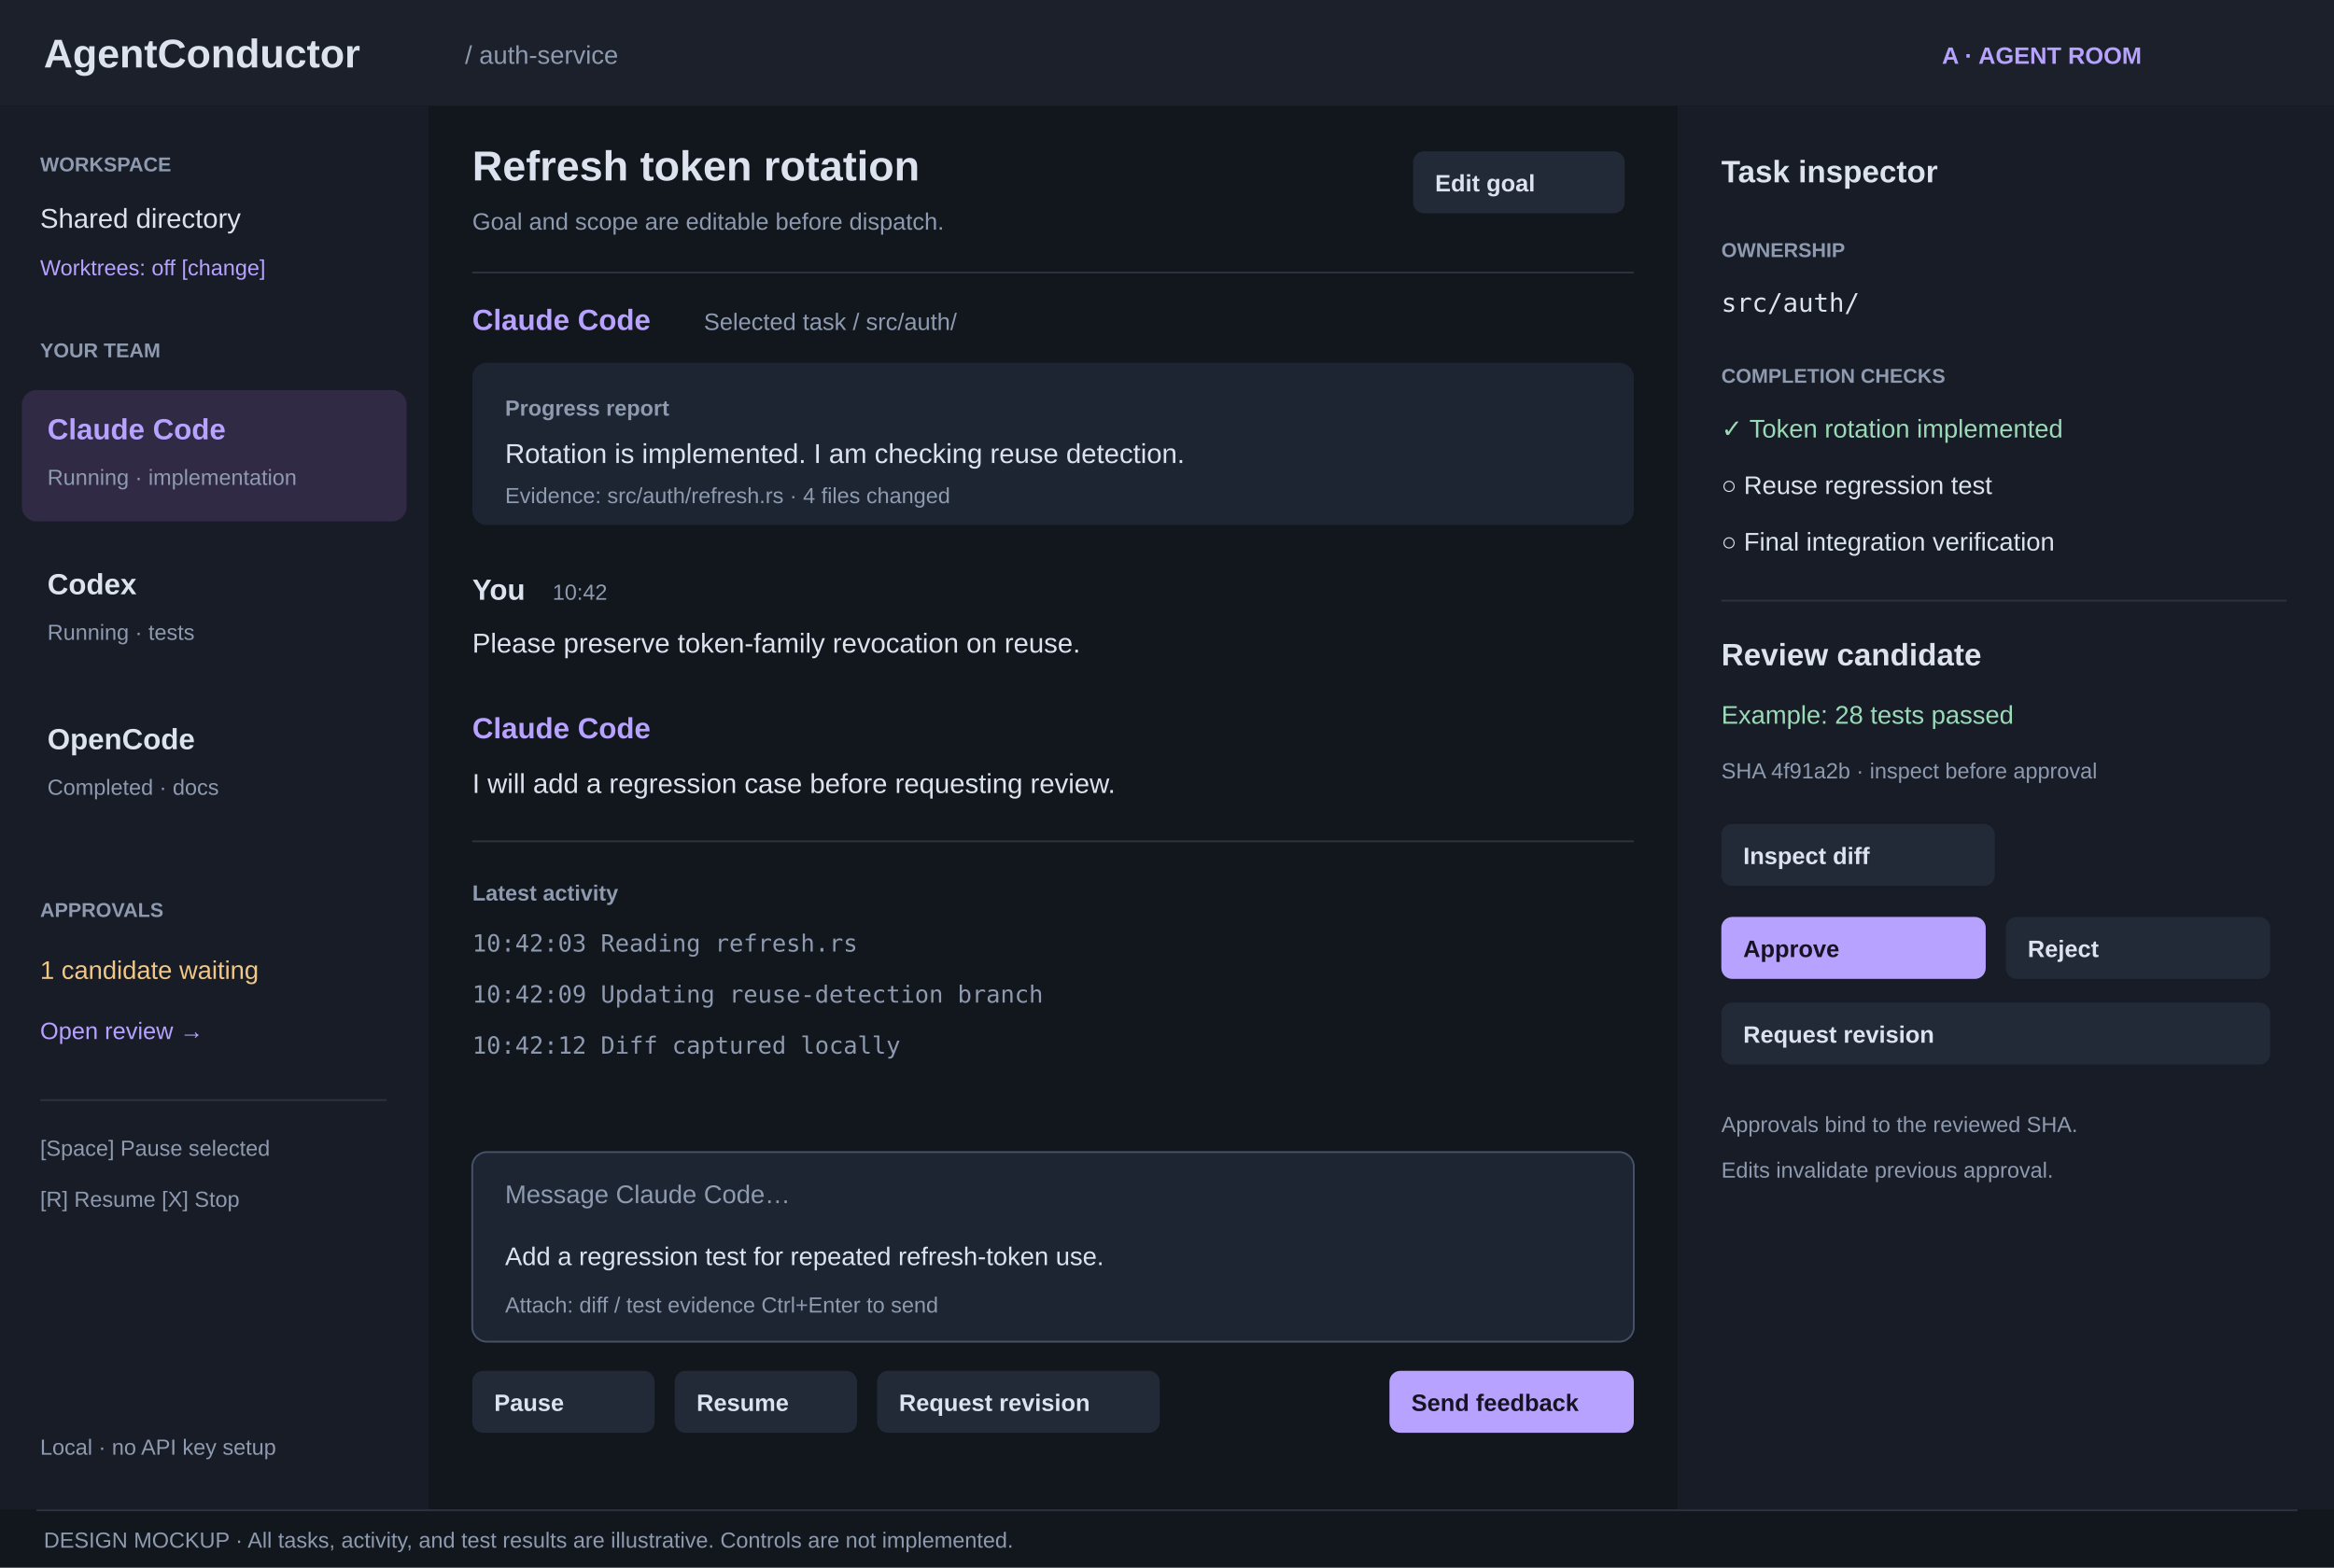
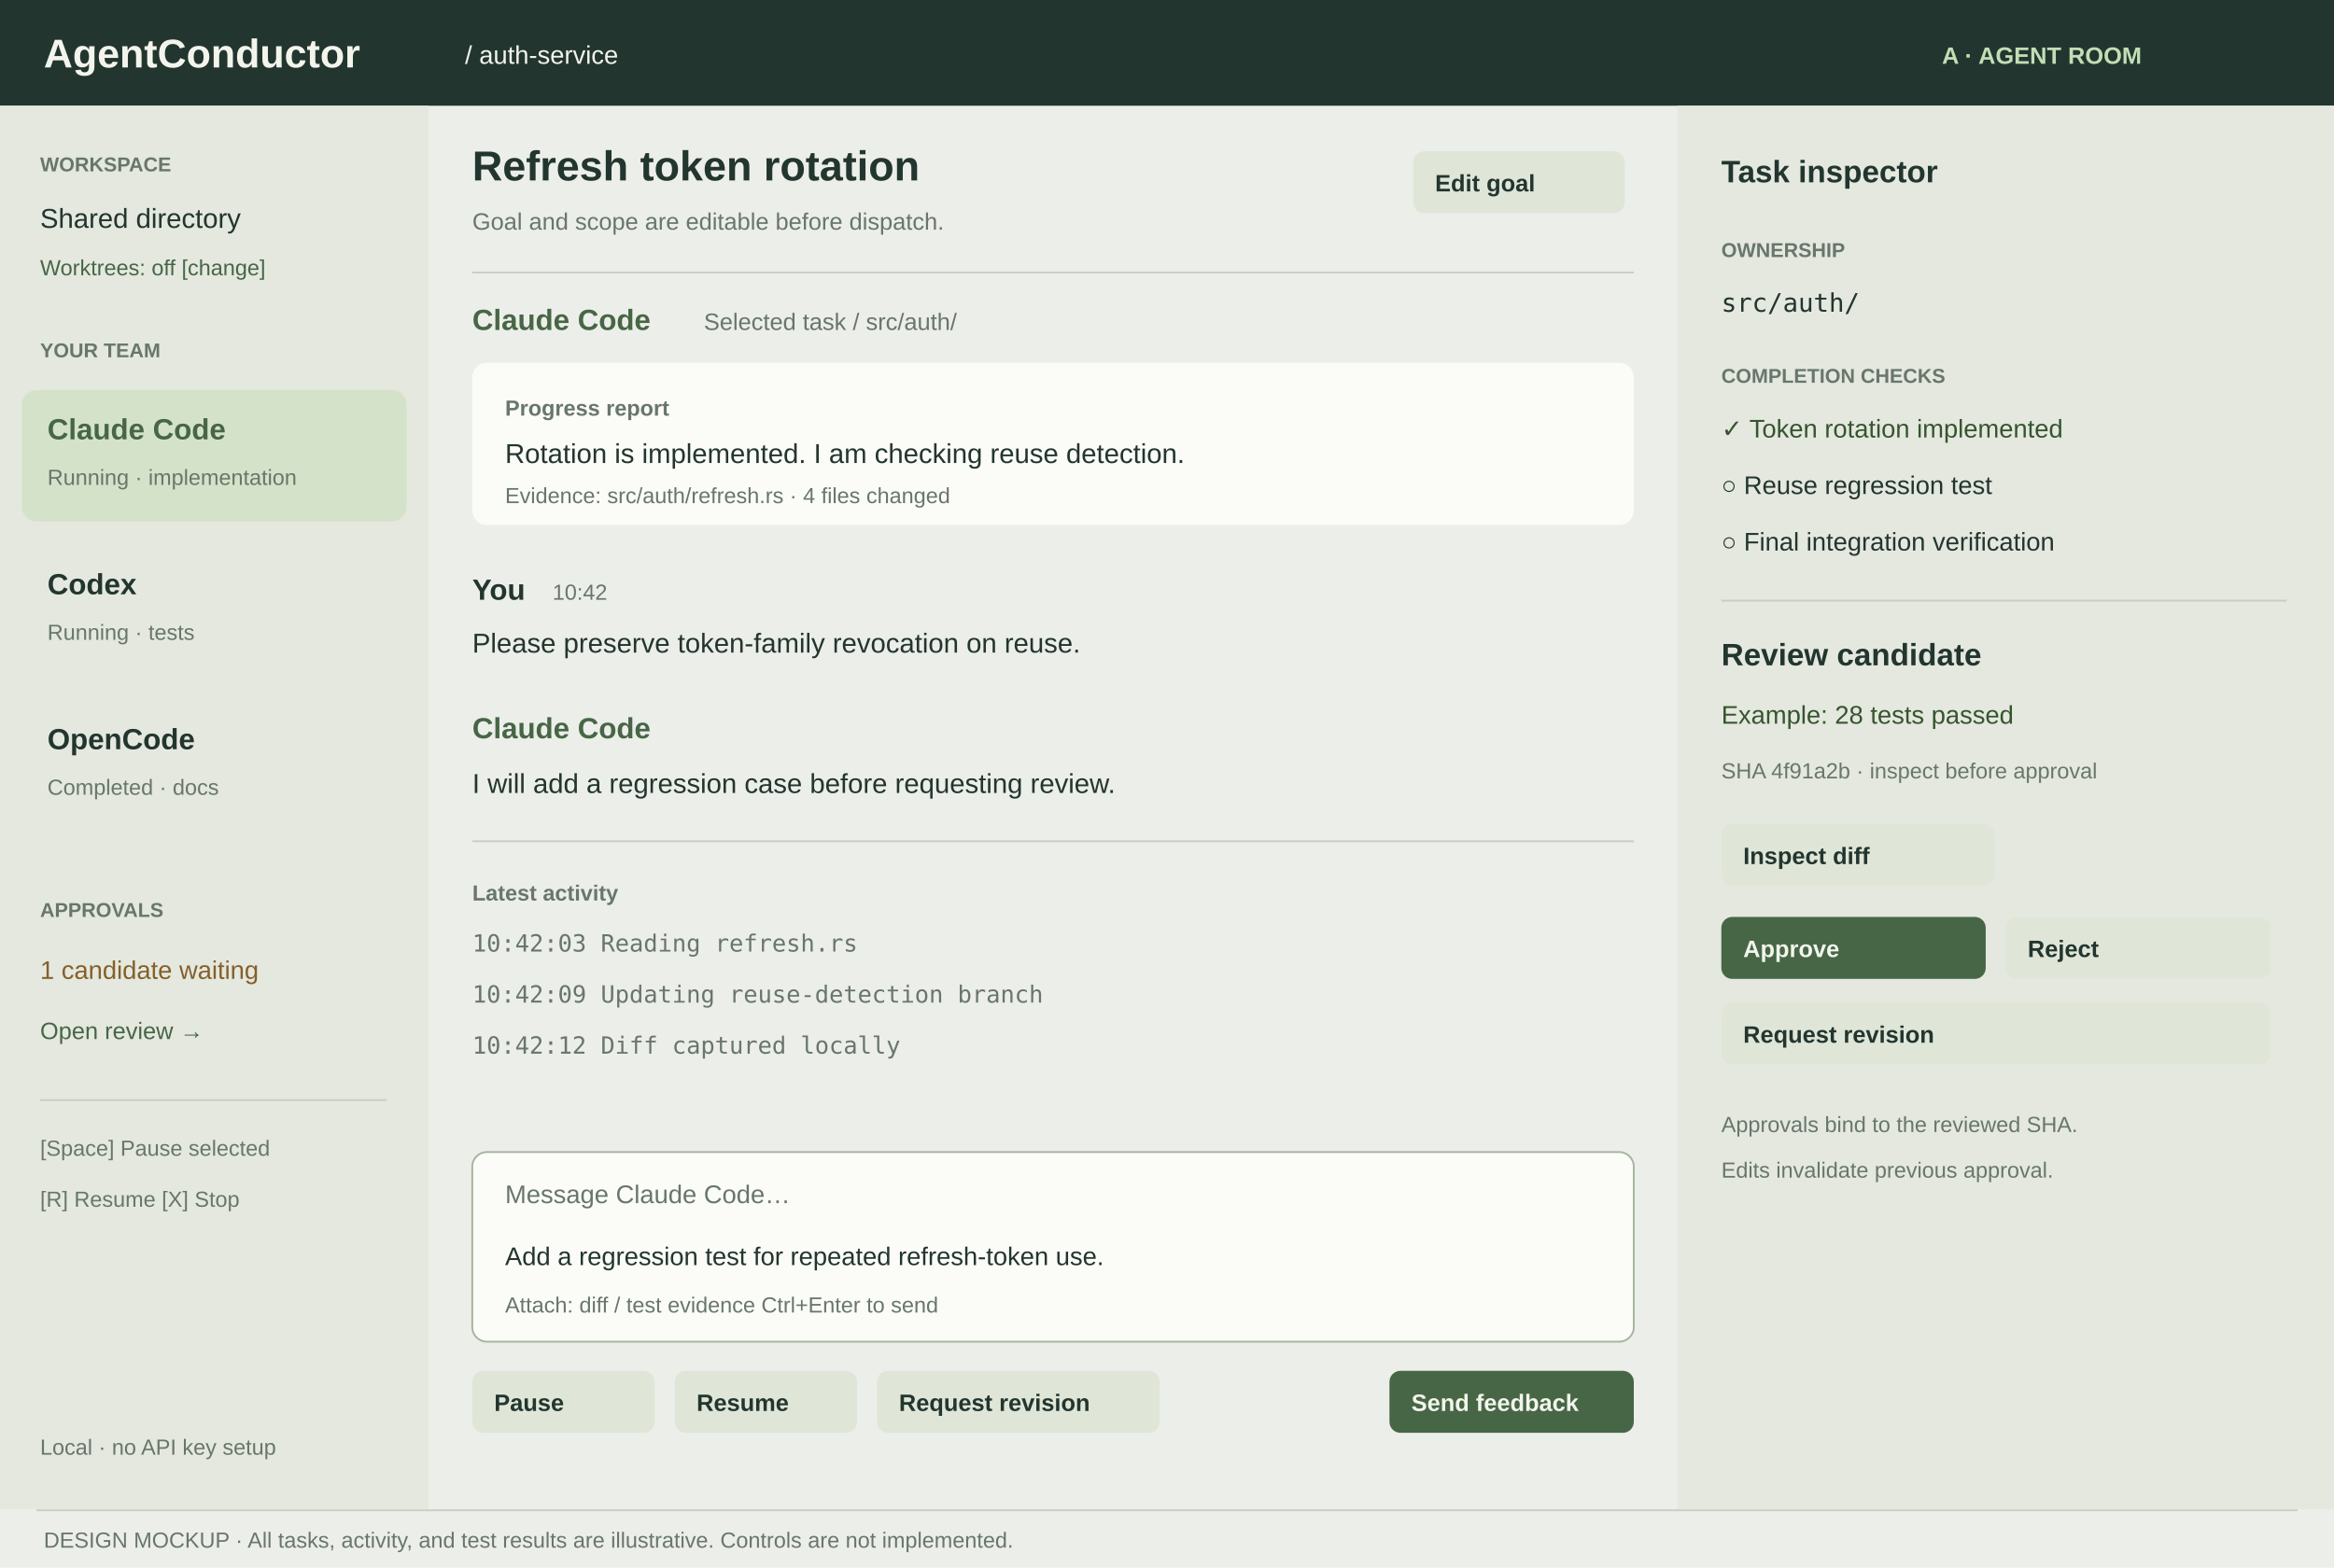
<svg xmlns="http://www.w3.org/2000/svg" width="1280" height="860" viewBox="0 0 1280 860" role="img" aria-labelledby="title">
-   <rect width="1280" height="860" fill="#12161d" />
+   <rect width="1280" height="860" fill="#eceee9" />
  <g font-family="Arial, Helvetica, sans-serif">
-     <rect x="0" y="0" width="1280" height="58" rx="0" fill="#1b202b" />
-     <text x="24" y="37" font-size="22" fill="#dce3ee" font-weight="700">AgentConductor</text>
-     <text x="255" y="35" font-size="14" fill="#8e9aaf">/ auth-service</text>
-     <text x="1065" y="35" font-size="13" fill="#b7a2ff" font-weight="700">A · AGENT ROOM</text>
-     <rect x="0" y="58" width="235" height="770" rx="0" fill="#171c26" />
-     <text x="22" y="94" font-size="11" fill="#8e9aaf" font-weight="700">WORKSPACE</text>
-     <text x="22" y="125" font-size="15" fill="#dce3ee">Shared directory</text>
-     <text x="22" y="151" font-size="12" fill="#b7a2ff">Worktrees: off   [change]</text>
-     <text x="22" y="196" font-size="11" fill="#8e9aaf" font-weight="700">YOUR TEAM</text>
-     <rect x="12" y="214" width="211" height="72" rx="8" fill="#302a45" />
-     <text x="26" y="241" font-size="16" fill="#b7a2ff" font-weight="700">Claude Code</text>
-     <text x="26" y="266" font-size="12" fill="#8e9aaf">Running · implementation</text>
-     <text x="26" y="326" font-size="16" fill="#dce3ee" font-weight="700">Codex</text>
-     <text x="26" y="351" font-size="12" fill="#8e9aaf">Running · tests</text>
-     <text x="26" y="411" font-size="16" fill="#dce3ee" font-weight="700">OpenCode</text>
-     <text x="26" y="436" font-size="12" fill="#8e9aaf">Completed · docs</text>
-     <text x="22" y="503" font-size="11" fill="#8e9aaf" font-weight="700">APPROVALS</text>
-     <text x="22" y="537" font-size="14" fill="#f2c786">1 candidate waiting</text>
-     <text x="22" y="570" font-size="13" fill="#b7a2ff">Open review →</text>
-     <rect x="22" y="603" width="190" height="1" rx="0" fill="#2b3341" />
-     <text x="22" y="634" font-size="12" fill="#8e9aaf">[Space] Pause selected</text>
-     <text x="22" y="662" font-size="12" fill="#8e9aaf">[R] Resume  [X] Stop</text>
-     <text x="22" y="798" font-size="12" fill="#8e9aaf">Local · no API key setup</text>
-     <text x="259" y="99" font-size="23" fill="#dce3ee" font-weight="700">Refresh token rotation</text>
-     <text x="259" y="126" font-size="13" fill="#8e9aaf">Goal and scope are editable before dispatch.</text>
-     <rect x="775" y="83" width="116" height="34" rx="6" fill="#222a38" />
-     <text x="787" y="105" font-size="13" fill="#dce3ee" font-weight="700">Edit goal</text>
-     <rect x="259" y="149" width="637" height="1" rx="0" fill="#2b3341" />
-     <text x="259" y="181" font-size="16" fill="#b7a2ff" font-weight="700">Claude Code</text>
-     <text x="386" y="181" font-size="13" fill="#8e9aaf">Selected task / src/auth/</text>
-     <rect x="259" y="199" width="637" height="89" rx="8" fill="#1c2531" />
-     <text x="277" y="228" font-size="12" fill="#8e9aaf" font-weight="700">Progress report</text>
-     <text x="277" y="254" font-size="15" fill="#dce3ee">Rotation is implemented. I am checking reuse detection.</text>
-     <text x="277" y="276" font-size="12" fill="#8e9aaf">Evidence: src/auth/refresh.rs · 4 files changed</text>
-     <text x="259" y="329" font-size="16" fill="#dce3ee" font-weight="700">You</text>
-     <text x="303" y="329" font-size="12" fill="#8e9aaf">10:42</text>
-     <text x="259" y="358" font-size="15" fill="#dce3ee">Please preserve token-family revocation on reuse.</text>
-     <text x="259" y="405" font-size="16" fill="#b7a2ff" font-weight="700">Claude Code</text>
-     <text x="259" y="435" font-size="15" fill="#dce3ee">I will add a regression case before requesting review.</text>
-     <rect x="259" y="461" width="637" height="1" rx="0" fill="#2b3341" />
-     <text x="259" y="494" font-size="12" fill="#8e9aaf" font-weight="700">Latest activity</text>
-     <text x="259" y="522" font-size="13" fill="#8e9aaf" font-family="Menlo, Consolas, monospace">10:42:03  Reading refresh.rs</text>
-     <text x="259" y="550" font-size="13" fill="#8e9aaf" font-family="Menlo, Consolas, monospace">10:42:09  Updating reuse-detection branch</text>
-     <text x="259" y="578" font-size="13" fill="#8e9aaf" font-family="Menlo, Consolas, monospace">10:42:12  Diff captured locally</text>
-     <rect x="259" y="632" width="637" height="104" rx="8" fill="#1c2531" stroke="#46516a" />
-     <text x="277" y="660" font-size="14" fill="#8e9aaf">Message Claude Code…</text>
-     <text x="277" y="694" font-size="14" fill="#dce3ee">Add a regression test for repeated refresh-token use.</text>
-     <text x="277" y="720" font-size="12" fill="#8e9aaf">Attach: diff / test evidence     Ctrl+Enter to send</text>
-     <rect x="259" y="752" width="100" height="34" rx="6" fill="#222a38" />
-     <text x="271" y="774" font-size="13" fill="#dce3ee" font-weight="700">Pause</text>
-     <rect x="370" y="752" width="100" height="34" rx="6" fill="#222a38" />
-     <text x="382" y="774" font-size="13" fill="#dce3ee" font-weight="700">Resume</text>
-     <rect x="481" y="752" width="155" height="34" rx="6" fill="#222a38" />
-     <text x="493" y="774" font-size="13" fill="#dce3ee" font-weight="700">Request revision</text>
-     <rect x="762" y="752" width="134" height="34" rx="6" fill="#b7a2ff" />
-     <text x="774" y="774" font-size="13" fill="#171323" font-weight="700">Send feedback</text>
-     <rect x="920" y="58" width="360" height="770" rx="0" fill="#171c26" />
-     <text x="944" y="100" font-size="17" fill="#dce3ee" font-weight="700">Task inspector</text>
-     <text x="944" y="141" font-size="11" fill="#8e9aaf" font-weight="700">OWNERSHIP</text>
-     <text x="944" y="171" font-size="14" fill="#dce3ee" font-family="Menlo, Consolas, monospace">src/auth/</text>
-     <text x="944" y="210" font-size="11" fill="#8e9aaf" font-weight="700">COMPLETION CHECKS</text>
-     <text x="944" y="240" font-size="14" fill="#9bdab7">✓ Token rotation implemented</text>
-     <text x="944" y="271" font-size="14" fill="#dce3ee">○ Reuse regression test</text>
-     <text x="944" y="302" font-size="14" fill="#dce3ee">○ Final integration verification</text>
-     <rect x="944" y="329" width="310" height="1" rx="0" fill="#2b3341" />
-     <text x="944" y="365" font-size="17" fill="#dce3ee" font-weight="700">Review candidate</text>
-     <text x="944" y="397" font-size="14" fill="#9bdab7">Example: 28 tests passed</text>
-     <text x="944" y="427" font-size="12" fill="#8e9aaf">SHA 4f91a2b · inspect before approval</text>
-     <rect x="944" y="452" width="150" height="34" rx="6" fill="#222a38" />
-     <text x="956" y="474" font-size="13" fill="#dce3ee" font-weight="700">Inspect diff</text>
-     <rect x="944" y="503" width="145" height="34" rx="6" fill="#b7a2ff" />
-     <text x="956" y="525" font-size="13" fill="#171323" font-weight="700">Approve</text>
-     <rect x="1100" y="503" width="145" height="34" rx="6" fill="#222a38" />
-     <text x="1112" y="525" font-size="13" fill="#dce3ee" font-weight="700">Reject</text>
-     <rect x="944" y="550" width="301" height="34" rx="6" fill="#222a38" />
-     <text x="956" y="572" font-size="13" fill="#dce3ee" font-weight="700">Request revision</text>
-     <text x="944" y="621" font-size="12" fill="#8e9aaf">Approvals bind to the reviewed SHA.</text>
-     <text x="944" y="646" font-size="12" fill="#8e9aaf">Edits invalidate previous approval.</text>
-     <rect x="20" y="828" width="1240" height="1" rx="0" fill="#2b3341" />
-     <text x="24" y="849" font-size="12" fill="#8e9aaf">DESIGN MOCKUP · All tasks, activity, and test results are illustrative. Controls are not implemented.</text>
+     <rect x="0" y="0" width="1280" height="58" rx="0" fill="#23352f" />
+     <text x="24" y="37" font-size="22" fill="#f3f5ed" font-weight="700">AgentConductor</text>
+     <text x="255" y="35" font-size="14" fill="#f3f5ed">/ auth-service</text>
+     <text x="1065" y="35" font-size="13" fill="#c3deb5" font-weight="700">A · AGENT ROOM</text>
+     <rect x="0" y="58" width="235" height="770" rx="0" fill="#e4e8df" />
+     <text x="22" y="94" font-size="11" fill="#68766c" font-weight="700">WORKSPACE</text>
+     <text x="22" y="125" font-size="15" fill="#23352f">Shared directory</text>
+     <text x="22" y="151" font-size="12" fill="#476646">Worktrees: off   [change]</text>
+     <text x="22" y="196" font-size="11" fill="#68766c" font-weight="700">YOUR TEAM</text>
+     <rect x="12" y="214" width="211" height="72" rx="8" fill="#d4e2c9" />
+     <text x="26" y="241" font-size="16" fill="#476646" font-weight="700">Claude Code</text>
+     <text x="26" y="266" font-size="12" fill="#68766c">Running · implementation</text>
+     <text x="26" y="326" font-size="16" fill="#23352f" font-weight="700">Codex</text>
+     <text x="26" y="351" font-size="12" fill="#68766c">Running · tests</text>
+     <text x="26" y="411" font-size="16" fill="#23352f" font-weight="700">OpenCode</text>
+     <text x="26" y="436" font-size="12" fill="#68766c">Completed · docs</text>
+     <text x="22" y="503" font-size="11" fill="#68766c" font-weight="700">APPROVALS</text>
+     <text x="22" y="537" font-size="14" fill="#84602a">1 candidate waiting</text>
+     <text x="22" y="570" font-size="13" fill="#476646">Open review →</text>
+     <rect x="22" y="603" width="190" height="1" rx="0" fill="#c8cfc2" />
+     <text x="22" y="634" font-size="12" fill="#68766c">[Space] Pause selected</text>
+     <text x="22" y="662" font-size="12" fill="#68766c">[R] Resume  [X] Stop</text>
+     <text x="22" y="798" font-size="12" fill="#68766c">Local · no API key setup</text>
+     <text x="259" y="99" font-size="23" fill="#23352f" font-weight="700">Refresh token rotation</text>
+     <text x="259" y="126" font-size="13" fill="#68766c">Goal and scope are editable before dispatch.</text>
+     <rect x="775" y="83" width="116" height="34" rx="6" fill="#dfe6d8" />
+     <text x="787" y="105" font-size="13" fill="#23352f" font-weight="700">Edit goal</text>
+     <rect x="259" y="149" width="637" height="1" rx="0" fill="#c8cfc2" />
+     <text x="259" y="181" font-size="16" fill="#476646" font-weight="700">Claude Code</text>
+     <text x="386" y="181" font-size="13" fill="#68766c">Selected task / src/auth/</text>
+     <rect x="259" y="199" width="637" height="89" rx="8" fill="#fbfcf7" />
+     <text x="277" y="228" font-size="12" fill="#68766c" font-weight="700">Progress report</text>
+     <text x="277" y="254" font-size="15" fill="#23352f">Rotation is implemented. I am checking reuse detection.</text>
+     <text x="277" y="276" font-size="12" fill="#68766c">Evidence: src/auth/refresh.rs · 4 files changed</text>
+     <text x="259" y="329" font-size="16" fill="#23352f" font-weight="700">You</text>
+     <text x="303" y="329" font-size="12" fill="#68766c">10:42</text>
+     <text x="259" y="358" font-size="15" fill="#23352f">Please preserve token-family revocation on reuse.</text>
+     <text x="259" y="405" font-size="16" fill="#476646" font-weight="700">Claude Code</text>
+     <text x="259" y="435" font-size="15" fill="#23352f">I will add a regression case before requesting review.</text>
+     <rect x="259" y="461" width="637" height="1" rx="0" fill="#c8cfc2" />
+     <text x="259" y="494" font-size="12" fill="#68766c" font-weight="700">Latest activity</text>
+     <text x="259" y="522" font-size="13" fill="#68766c" font-family="Menlo, Consolas, monospace">10:42:03  Reading refresh.rs</text>
+     <text x="259" y="550" font-size="13" fill="#68766c" font-family="Menlo, Consolas, monospace">10:42:09  Updating reuse-detection branch</text>
+     <text x="259" y="578" font-size="13" fill="#68766c" font-family="Menlo, Consolas, monospace">10:42:12  Diff captured locally</text>
+     <rect x="259" y="632" width="637" height="104" rx="8" fill="#fbfcf7" stroke="#a6b49f" />
+     <text x="277" y="660" font-size="14" fill="#68766c">Message Claude Code…</text>
+     <text x="277" y="694" font-size="14" fill="#23352f">Add a regression test for repeated refresh-token use.</text>
+     <text x="277" y="720" font-size="12" fill="#68766c">Attach: diff / test evidence     Ctrl+Enter to send</text>
+     <rect x="259" y="752" width="100" height="34" rx="6" fill="#dfe6d8" />
+     <text x="271" y="774" font-size="13" fill="#23352f" font-weight="700">Pause</text>
+     <rect x="370" y="752" width="100" height="34" rx="6" fill="#dfe6d8" />
+     <text x="382" y="774" font-size="13" fill="#23352f" font-weight="700">Resume</text>
+     <rect x="481" y="752" width="155" height="34" rx="6" fill="#dfe6d8" />
+     <text x="493" y="774" font-size="13" fill="#23352f" font-weight="700">Request revision</text>
+     <rect x="762" y="752" width="134" height="34" rx="6" fill="#476646" />
+     <text x="774" y="774" font-size="13" fill="#f2f5ec" font-weight="700">Send feedback</text>
+     <rect x="920" y="58" width="360" height="770" rx="0" fill="#e4e8df" />
+     <text x="944" y="100" font-size="17" fill="#23352f" font-weight="700">Task inspector</text>
+     <text x="944" y="141" font-size="11" fill="#68766c" font-weight="700">OWNERSHIP</text>
+     <text x="944" y="171" font-size="14" fill="#23352f" font-family="Menlo, Consolas, monospace">src/auth/</text>
+     <text x="944" y="210" font-size="11" fill="#68766c" font-weight="700">COMPLETION CHECKS</text>
+     <text x="944" y="240" font-size="14" fill="#36552e">✓ Token rotation implemented</text>
+     <text x="944" y="271" font-size="14" fill="#23352f">○ Reuse regression test</text>
+     <text x="944" y="302" font-size="14" fill="#23352f">○ Final integration verification</text>
+     <rect x="944" y="329" width="310" height="1" rx="0" fill="#c8cfc2" />
+     <text x="944" y="365" font-size="17" fill="#23352f" font-weight="700">Review candidate</text>
+     <text x="944" y="397" font-size="14" fill="#36552e">Example: 28 tests passed</text>
+     <text x="944" y="427" font-size="12" fill="#68766c">SHA 4f91a2b · inspect before approval</text>
+     <rect x="944" y="452" width="150" height="34" rx="6" fill="#dfe6d8" />
+     <text x="956" y="474" font-size="13" fill="#23352f" font-weight="700">Inspect diff</text>
+     <rect x="944" y="503" width="145" height="34" rx="6" fill="#476646" />
+     <text x="956" y="525" font-size="13" fill="#f2f5ec" font-weight="700">Approve</text>
+     <rect x="1100" y="503" width="145" height="34" rx="6" fill="#dfe6d8" />
+     <text x="1112" y="525" font-size="13" fill="#23352f" font-weight="700">Reject</text>
+     <rect x="944" y="550" width="301" height="34" rx="6" fill="#dfe6d8" />
+     <text x="956" y="572" font-size="13" fill="#23352f" font-weight="700">Request revision</text>
+     <text x="944" y="621" font-size="12" fill="#68766c">Approvals bind to the reviewed SHA.</text>
+     <text x="944" y="646" font-size="12" fill="#68766c">Edits invalidate previous approval.</text>
+     <rect x="20" y="828" width="1240" height="1" rx="0" fill="#c8cfc2" />
+     <text x="24" y="849" font-size="12" fill="#68766c">DESIGN MOCKUP · All tasks, activity, and test results are illustrative. Controls are not implemented.</text>
  </g>
</svg>
